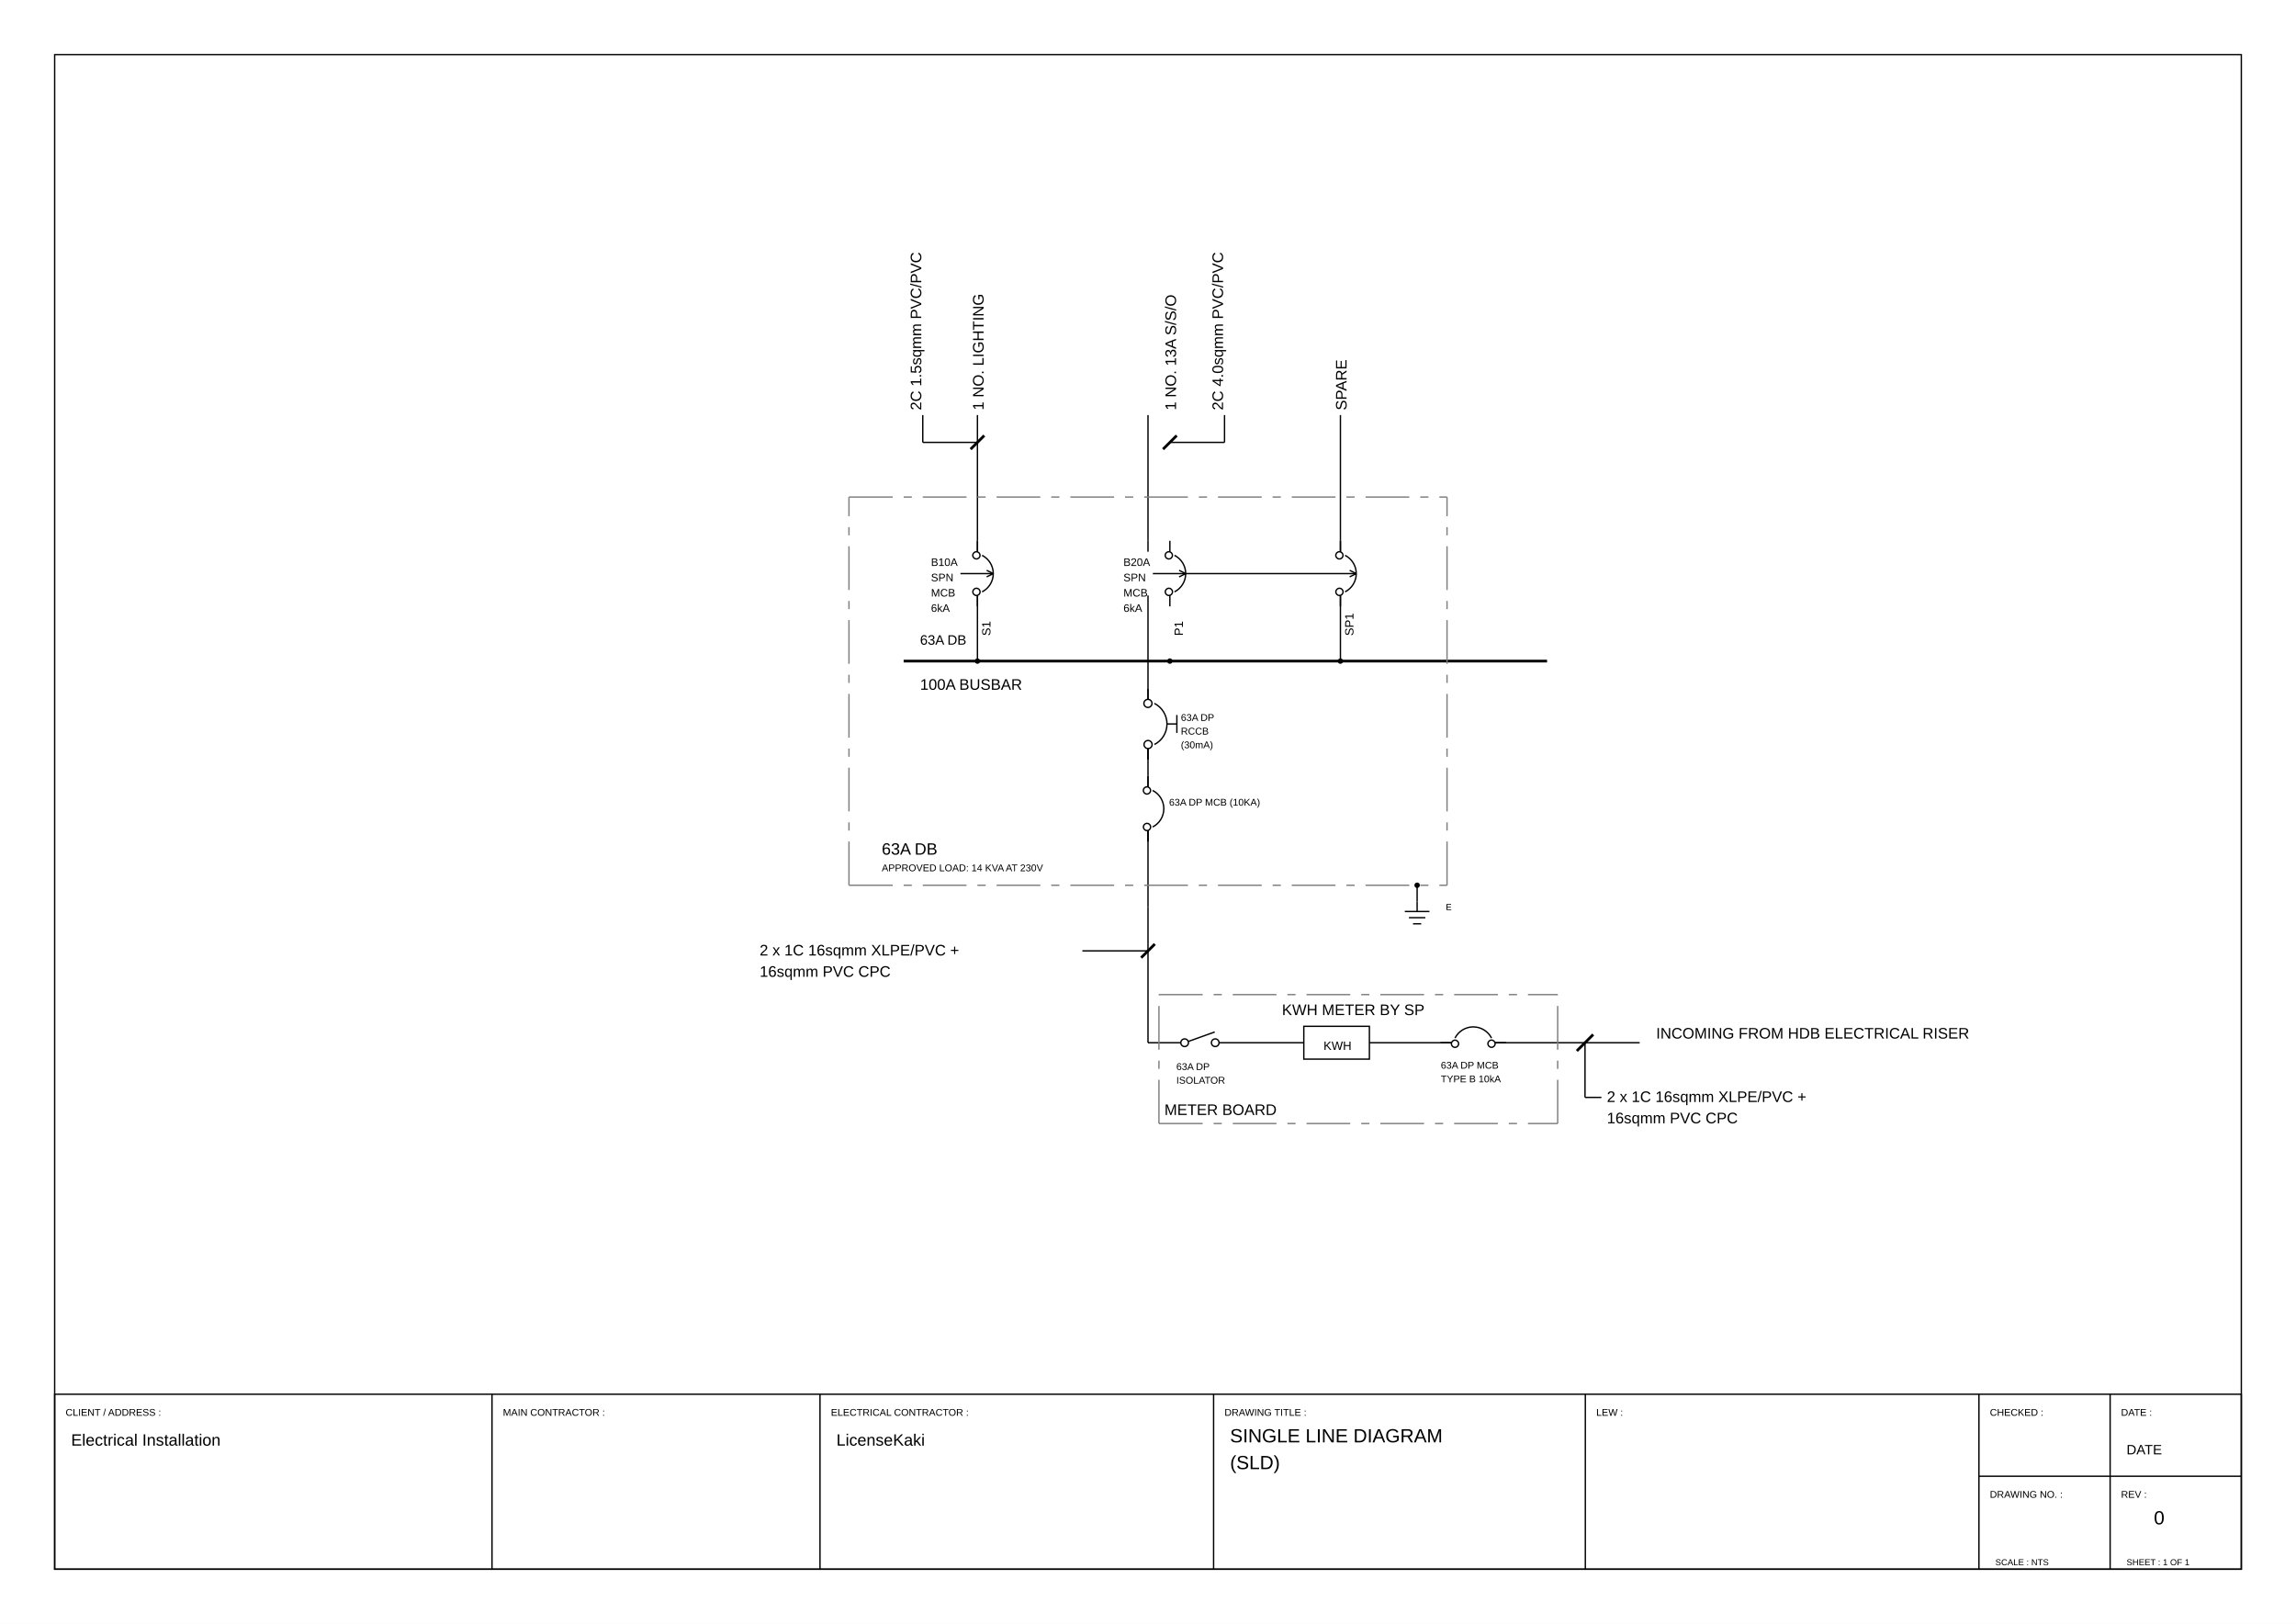
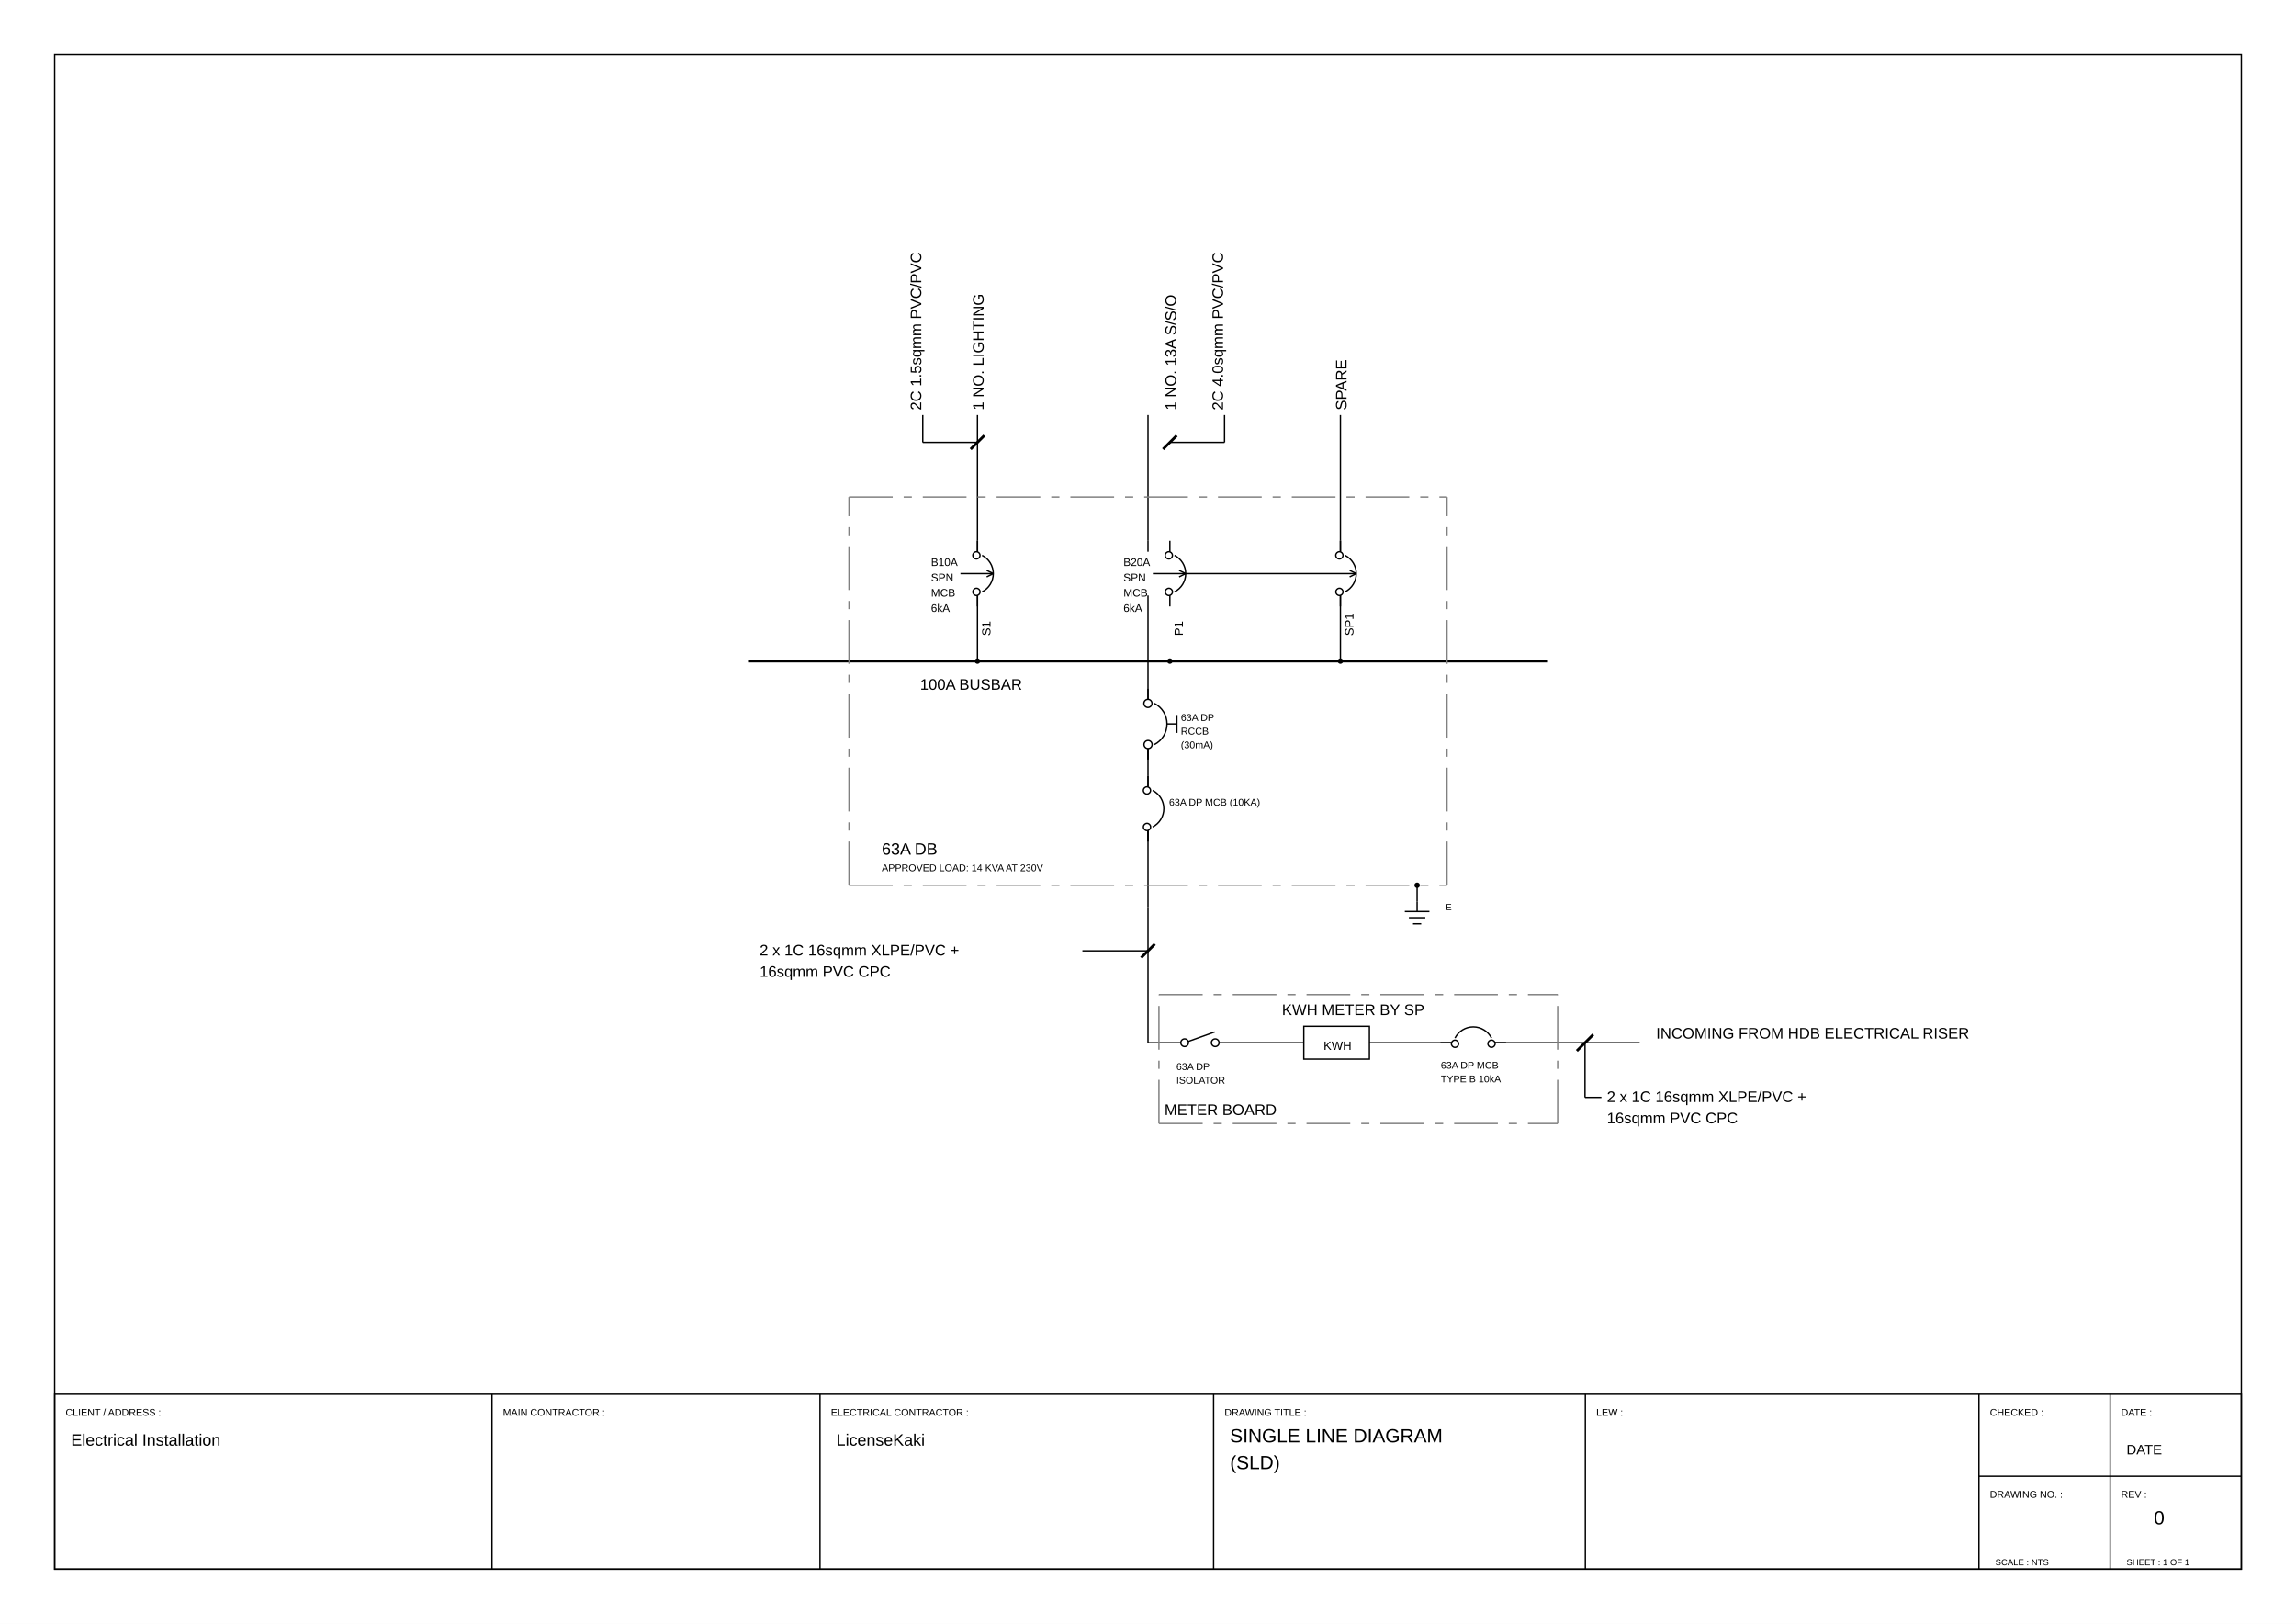
<svg xmlns="http://www.w3.org/2000/svg" viewBox="0 0 420.0 297.0" width="420.0mm" height="297.0mm">
  <rect width="420.0" height="297.0" fill="white" />
  <polygon points="10.00,287.00 410.00,287.00 410.00,10.00 10.00,10.00" stroke="#000000" stroke-width="0.25" fill="none" />
  <polygon points="10.00,287.00 410.00,287.00 410.00,255.00 10.00,255.00" stroke="#000000" stroke-width="0.25" fill="none" />
  <line x1="90.00" y1="255.00" x2="90.00" y2="287.00" stroke="#000000" stroke-width="0.25" fill="none" />
  <line x1="150.00" y1="255.00" x2="150.00" y2="287.00" stroke="#000000" stroke-width="0.25" fill="none" />
  <line x1="222.00" y1="255.00" x2="222.00" y2="287.00" stroke="#000000" stroke-width="0.25" fill="none" />
  <line x1="290.00" y1="255.00" x2="290.00" y2="287.00" stroke="#000000" stroke-width="0.25" fill="none" />
  <line x1="362.00" y1="255.00" x2="362.00" y2="287.00" stroke="#000000" stroke-width="0.25" fill="none" />
  <line x1="362.00" y1="270.00" x2="410.00" y2="270.00" stroke="#000000" stroke-width="0.25" fill="none" />
  <line x1="386.00" y1="255.00" x2="386.00" y2="287.00" stroke="#000000" stroke-width="0.25" fill="none" />
  <text x="12.00" y="258.94" font-family="Arial, Helvetica, sans-serif" font-size="1.8" fill="#000000">CLIENT / ADDRESS :</text>
  <text x="92.00" y="258.94" font-family="Arial, Helvetica, sans-serif" font-size="1.8" fill="#000000">MAIN CONTRACTOR :</text>
  <text x="152.00" y="258.94" font-family="Arial, Helvetica, sans-serif" font-size="1.8" fill="#000000">ELECTRICAL CONTRACTOR :</text>
  <text x="224.00" y="258.94" font-family="Arial, Helvetica, sans-serif" font-size="1.8" fill="#000000">DRAWING TITLE :</text>
  <text x="292.00" y="258.94" font-family="Arial, Helvetica, sans-serif" font-size="1.8" fill="#000000">LEW :</text>
  <text x="364.00" y="258.94" font-family="Arial, Helvetica, sans-serif" font-size="1.8" fill="#000000">CHECKED :</text>
  <text x="388.00" y="258.94" font-family="Arial, Helvetica, sans-serif" font-size="1.8" fill="#000000">DATE :</text>
  <text x="364.00" y="273.94" font-family="Arial, Helvetica, sans-serif" font-size="1.8" fill="#000000">DRAWING NO. :</text>
  <text x="388.00" y="273.94" font-family="Arial, Helvetica, sans-serif" font-size="1.8" fill="#000000">REV :</text>
  <circle cx="222.30" cy="190.71" r="0.70" stroke="#000000" stroke-width="0.25" fill="none" />
  <circle cx="216.70" cy="190.71" r="0.70" stroke="#000000" stroke-width="0.25" fill="none" />
  <polyline points="217.36,190.48 222.21,188.74" stroke="#000000" stroke-width="0.25" fill="none" />
  <text x="215.18" y="195.70" font-family="Arial, Helvetica, sans-serif" font-size="1.8" fill="#000000">
    <tspan x="215.18">63A DP</tspan>
    <tspan x="215.18" dy="2.5">ISOLATOR</tspan>
  </text>
  <polygon points="238.50,187.71 250.50,187.71 250.50,193.71 238.50,193.71" stroke="#000000" stroke-width="0.25" fill="none" />
  <text x="242.10" y="192.02" font-family="Arial, Helvetica, sans-serif" font-size="2.2" fill="#000000">KWH</text>
  <text x="234.50" y="185.65" font-family="Arial, Helvetica, sans-serif" font-size="2.8" fill="#000000">KWH METER BY SP</text>
  <path d="M 272.84,189.86 A 3.75,3.75 0 0,0 266.16,189.86" stroke="#000000" stroke-width="0.25" fill="none" />
  <circle cx="266.16" cy="190.90" r="0.66" stroke="#000000" stroke-width="0.25" fill="none" />
  <circle cx="272.84" cy="190.89" r="0.66" stroke="#000000" stroke-width="0.25" fill="none" />
  <line x1="265.50" y1="190.71" x2="263.50" y2="190.71" stroke="#000000" stroke-width="0.25" fill="none" />
  <line x1="273.50" y1="190.71" x2="275.50" y2="190.71" stroke="#000000" stroke-width="0.25" fill="none" />
  <text x="263.56" y="195.45" font-family="Arial, Helvetica, sans-serif" font-size="1.8" fill="#000000">
    <tspan x="263.56">63A DP MCB</tspan>
    <tspan x="263.56" dy="2.5">TYPE B 10kA</tspan>
  </text>
  <text x="302.94" y="189.95" font-family="Arial, Helvetica, sans-serif" font-size="2.8" fill="#000000">INCOMING FROM HDB ELECTRICAL RISER</text>
  <text x="293.94" y="201.55" font-family="Arial, Helvetica, sans-serif" font-size="2.8" fill="#000000">
    <tspan x="293.94">2 x 1C 16sqmm XLPE/PVC +</tspan>
    <tspan x="293.94" dy="3.9">16sqmm PVC CPC</tspan>
  </text>
  <text x="213.00" y="203.93" font-family="Arial, Helvetica, sans-serif" font-size="2.8" fill="#000000">METER BOARD</text>
  <path d="M 210.85,151.25 A 3.75,3.75 0 0,0 210.85,144.57" stroke="#000000" stroke-width="0.25" fill="none" />
  <circle cx="209.81" cy="144.57" r="0.66" stroke="#000000" stroke-width="0.25" fill="none" />
  <circle cx="209.82" cy="151.25" r="0.66" stroke="#000000" stroke-width="0.25" fill="none" />
  <line x1="210.00" y1="151.91" x2="210.00" y2="153.91" stroke="#000000" stroke-width="0.25" fill="none" />
  <line x1="210.00" y1="143.91" x2="210.00" y2="141.91" stroke="#000000" stroke-width="0.25" fill="none" />
  <text x="213.85" y="147.35" font-family="Arial, Helvetica, sans-serif" font-size="1.8" fill="#000000">63A DP MCB (10KA)</text>
  <path d="M 211.17,136.17 A 4.22,4.22 0 0,0 211.17,128.65" stroke="#000000" stroke-width="0.25" fill="none" />
  <circle cx="209.99" cy="128.65" r="0.74" stroke="#000000" stroke-width="0.25" fill="none" />
  <circle cx="210.01" cy="136.17" r="0.74" stroke="#000000" stroke-width="0.25" fill="none" />
  <line x1="213.47" y1="132.41" x2="215.28" y2="132.41" stroke="#000000" stroke-width="0.25" fill="none" />
  <line x1="215.28" y1="134.05" x2="215.28" y2="130.77" stroke="#000000" stroke-width="0.25" fill="none" />
  <line x1="210.00" y1="136.91" x2="210.00" y2="138.91" stroke="#000000" stroke-width="0.25" fill="none" />
  <line x1="210.00" y1="127.91" x2="210.00" y2="125.91" stroke="#000000" stroke-width="0.25" fill="none" />
  <text x="216.01" y="131.85" font-family="Arial, Helvetica, sans-serif" font-size="1.8" fill="#000000">
    <tspan x="216.01">63A DP</tspan>
    <tspan x="216.01" dy="2.5">RCCB </tspan>
    <tspan x="216.01" dy="2.5">(30mA)</tspan>
  </text>
-   <line x1="165.30" y1="120.91" x2="283.00" y2="120.91" stroke="#000000" stroke-width="0.50" fill="none" />
-   <text x="168.30" y="117.91" font-family="Arial, Helvetica, sans-serif" font-size="2.5" fill="#000000">63A DB</text>
+   <line x1="137.00" y1="120.91" x2="283.00" y2="120.91" stroke="#000000" stroke-width="0.50" fill="none" />
  <text x="168.30" y="126.15" font-family="Arial, Helvetica, sans-serif" font-size="2.8" fill="#000000">100A BUSBAR</text>
  <text x="180.30" y="117.17" font-family="Arial, Helvetica, sans-serif" font-size="2.2" fill="#000000" transform="rotate(-90.0,180.30,116.29)">S1</text>
  <path d="M 179.65,108.25 A 3.75,3.75 0 0,0 179.65,101.57" stroke="#000000" stroke-width="0.25" fill="none" />
  <circle cx="178.61" cy="101.57" r="0.66" stroke="#000000" stroke-width="0.25" fill="none" />
  <circle cx="178.62" cy="108.25" r="0.66" stroke="#000000" stroke-width="0.25" fill="none" />
  <line x1="178.80" y1="108.91" x2="178.80" y2="110.91" stroke="#000000" stroke-width="0.25" fill="none" />
  <line x1="178.80" y1="100.91" x2="178.80" y2="98.91" stroke="#000000" stroke-width="0.25" fill="none" />
  <line x1="175.69" y1="104.91" x2="181.69" y2="104.91" stroke="#000000" stroke-width="0.25" fill="none" />
  <line x1="181.69" y1="104.91" x2="180.49" y2="104.31" stroke="#000000" stroke-width="0.25" fill="none" />
  <line x1="181.69" y1="104.91" x2="180.49" y2="105.51" stroke="#000000" stroke-width="0.25" fill="none" />
  <text x="170.30" y="103.51" font-family="Arial, Helvetica, sans-serif" font-size="2.0" fill="#000000">
    <tspan x="170.30">B10A</tspan>
    <tspan x="170.30" dy="2.8">SPN</tspan>
    <tspan x="170.30" dy="2.8">MCB</tspan>
    <tspan x="170.30" dy="2.8">6kA</tspan>
  </text>
  <text x="178.80" y="76.15" font-family="Arial, Helvetica, sans-serif" font-size="2.8" fill="#000000" transform="rotate(-90.0,178.80,75.03)">1 NO. LIGHTING</text>
  <text x="215.50" y="117.17" font-family="Arial, Helvetica, sans-serif" font-size="2.2" fill="#000000" transform="rotate(-90.0,215.50,116.29)">P1</text>
  <path d="M 214.85,108.25 A 3.75,3.75 0 0,0 214.85,101.57" stroke="#000000" stroke-width="0.25" fill="none" />
  <circle cx="213.81" cy="101.57" r="0.66" stroke="#000000" stroke-width="0.25" fill="none" />
  <circle cx="213.82" cy="108.25" r="0.66" stroke="#000000" stroke-width="0.25" fill="none" />
  <line x1="214.00" y1="108.91" x2="214.00" y2="110.91" stroke="#000000" stroke-width="0.25" fill="none" />
  <line x1="214.00" y1="100.91" x2="214.00" y2="98.91" stroke="#000000" stroke-width="0.25" fill="none" />
  <line x1="210.89" y1="104.91" x2="216.89" y2="104.91" stroke="#000000" stroke-width="0.25" fill="none" />
  <line x1="216.89" y1="104.91" x2="215.69" y2="104.31" stroke="#000000" stroke-width="0.25" fill="none" />
  <line x1="216.89" y1="104.91" x2="215.69" y2="105.51" stroke="#000000" stroke-width="0.25" fill="none" />
  <text x="205.50" y="103.51" font-family="Arial, Helvetica, sans-serif" font-size="2.0" fill="#000000">
    <tspan x="205.50">B20A</tspan>
    <tspan x="205.50" dy="2.8">SPN</tspan>
    <tspan x="205.50" dy="2.8">MCB</tspan>
    <tspan x="205.50" dy="2.8">6kA</tspan>
  </text>
  <text x="214.00" y="76.15" font-family="Arial, Helvetica, sans-serif" font-size="2.8" fill="#000000" transform="rotate(-90.0,214.00,75.03)">1 NO. 13A S/S/O</text>
  <text x="246.70" y="117.17" font-family="Arial, Helvetica, sans-serif" font-size="2.2" fill="#000000" transform="rotate(-90.0,246.70,116.29)">SP1</text>
  <path d="M 246.05,108.25 A 3.75,3.75 0 0,0 246.05,101.57" stroke="#000000" stroke-width="0.25" fill="none" />
  <circle cx="245.01" cy="101.57" r="0.66" stroke="#000000" stroke-width="0.25" fill="none" />
  <circle cx="245.02" cy="108.25" r="0.66" stroke="#000000" stroke-width="0.25" fill="none" />
  <line x1="245.20" y1="108.91" x2="245.20" y2="110.91" stroke="#000000" stroke-width="0.25" fill="none" />
  <line x1="245.20" y1="100.91" x2="245.20" y2="98.91" stroke="#000000" stroke-width="0.25" fill="none" />
  <line x1="216.89" y1="104.91" x2="248.09" y2="104.91" stroke="#000000" stroke-width="0.25" fill="none" />
  <line x1="248.09" y1="104.91" x2="246.89" y2="104.31" stroke="#000000" stroke-width="0.25" fill="none" />
  <line x1="248.09" y1="104.91" x2="246.89" y2="105.51" stroke="#000000" stroke-width="0.25" fill="none" />
  <text x="245.20" y="76.15" font-family="Arial, Helvetica, sans-serif" font-size="2.8" fill="#000000" transform="rotate(-90.0,245.20,75.03)">SPARE</text>
  <text x="167.40" y="76.15" font-family="Arial, Helvetica, sans-serif" font-size="2.8" fill="#000000" transform="rotate(-90.0,167.40,75.03)">2C 1.5sqmm PVC/PVC</text>
  <text x="222.60" y="76.15" font-family="Arial, Helvetica, sans-serif" font-size="2.8" fill="#000000" transform="rotate(-90.0,222.60,75.03)">2C 4.0sqmm PVC/PVC</text>
  <text x="161.30" y="156.31" font-family="Arial, Helvetica, sans-serif" font-size="3.0" fill="#000000">63A DB</text>
  <text x="161.30" y="159.35" font-family="Arial, Helvetica, sans-serif" font-size="1.8" fill="#000000">APPROVED LOAD: 14 KVA AT 230V</text>
  <line x1="259.23" y1="164.91" x2="259.23" y2="166.71" stroke="#000000" stroke-width="0.25" fill="none" />
  <line x1="256.98" y1="166.71" x2="261.48" y2="166.71" stroke="#000000" stroke-width="0.25" fill="none" />
  <line x1="257.73" y1="167.84" x2="260.73" y2="167.84" stroke="#000000" stroke-width="0.25" fill="none" />
  <line x1="258.48" y1="168.96" x2="259.98" y2="168.96" stroke="#000000" stroke-width="0.25" fill="none" />
  <text x="264.48" y="166.44" font-family="Arial, Helvetica, sans-serif" font-size="1.6" fill="#000000">E</text>
  <text x="138.96" y="174.75" font-family="Arial, Helvetica, sans-serif" font-size="2.8" fill="#000000">
    <tspan x="138.96">2 x 1C 16sqmm XLPE/PVC +</tspan>
    <tspan x="138.96" dy="3.9">16sqmm PVC CPC</tspan>
  </text>
  <line x1="210.00" y1="190.71" x2="216.00" y2="190.71" stroke="#000000" stroke-width="0.25" fill="none" />
  <line x1="223.00" y1="190.71" x2="238.50" y2="190.71" stroke="#000000" stroke-width="0.25" fill="none" />
  <line x1="250.50" y1="190.71" x2="265.50" y2="190.71" stroke="#000000" stroke-width="0.25" fill="none" />
  <line x1="273.50" y1="190.71" x2="299.94" y2="190.71" stroke="#000000" stroke-width="0.25" fill="none" />
  <line x1="289.94" y1="190.71" x2="289.94" y2="200.71" stroke="#000000" stroke-width="0.25" fill="none" />
  <line x1="210.00" y1="190.71" x2="210.00" y2="165.91" stroke="#000000" stroke-width="0.25" fill="none" />
  <line x1="210.00" y1="165.91" x2="210.00" y2="151.91" stroke="#000000" stroke-width="0.25" fill="none" />
  <line x1="210.00" y1="153.91" x2="210.00" y2="151.91" stroke="#000000" stroke-width="0.25" fill="none" />
  <line x1="210.00" y1="143.91" x2="210.00" y2="141.91" stroke="#000000" stroke-width="0.25" fill="none" />
  <line x1="210.00" y1="141.91" x2="210.00" y2="136.91" stroke="#000000" stroke-width="0.25" fill="none" />
  <line x1="210.00" y1="138.91" x2="210.00" y2="136.91" stroke="#000000" stroke-width="0.25" fill="none" />
  <line x1="210.00" y1="127.91" x2="210.00" y2="125.91" stroke="#000000" stroke-width="0.25" fill="none" />
  <line x1="210.00" y1="125.91" x2="210.00" y2="120.91" stroke="#000000" stroke-width="0.25" fill="none" />
  <line x1="178.80" y1="120.91" x2="178.80" y2="108.91" stroke="#000000" stroke-width="0.25" fill="none" />
  <line x1="178.80" y1="100.91" x2="178.80" y2="98.91" stroke="#000000" stroke-width="0.25" fill="none" />
  <line x1="178.80" y1="98.91" x2="178.80" y2="75.91" stroke="#000000" stroke-width="0.25" fill="none" />
  <line x1="210.00" y1="120.91" x2="210.00" y2="108.91" stroke="#000000" stroke-width="0.25" fill="none" />
  <line x1="210.00" y1="100.91" x2="210.00" y2="98.91" stroke="#000000" stroke-width="0.25" fill="none" />
  <line x1="210.00" y1="98.91" x2="210.00" y2="75.91" stroke="#000000" stroke-width="0.25" fill="none" />
  <line x1="245.20" y1="120.91" x2="245.20" y2="108.91" stroke="#000000" stroke-width="0.25" fill="none" />
  <line x1="245.20" y1="100.91" x2="245.20" y2="98.91" stroke="#000000" stroke-width="0.25" fill="none" />
  <line x1="245.20" y1="98.91" x2="245.20" y2="75.91" stroke="#000000" stroke-width="0.25" fill="none" />
  <line x1="168.80" y1="80.91" x2="168.80" y2="75.91" stroke="#000000" stroke-width="0.25" fill="none" />
  <line x1="224.00" y1="80.91" x2="224.00" y2="75.91" stroke="#000000" stroke-width="0.25" fill="none" />
  <line x1="259.23" y1="161.91" x2="259.23" y2="164.91" stroke="#000000" stroke-width="0.25" fill="none" />
  <line x1="288.44" y1="192.21" x2="291.44" y2="189.21" stroke="#000000" stroke-width="0.50" fill="none" />
  <line x1="208.75" y1="175.16" x2="211.25" y2="172.66" stroke="#000000" stroke-width="0.50" fill="none" />
  <line x1="177.55" y1="82.16" x2="180.05" y2="79.66" stroke="#000000" stroke-width="0.50" fill="none" />
  <line x1="212.75" y1="82.16" x2="215.25" y2="79.66" stroke="#000000" stroke-width="0.50" fill="none" />
  <line x1="289.94" y1="200.71" x2="292.94" y2="200.71" stroke="#000000" stroke-width="0.25" fill="none" />
  <line x1="210.00" y1="173.91" x2="198.00" y2="173.91" stroke="#000000" stroke-width="0.25" fill="none" />
  <line x1="168.80" y1="80.91" x2="178.80" y2="80.91" stroke="#000000" stroke-width="0.25" fill="none" />
  <line x1="214.00" y1="80.91" x2="224.00" y2="80.91" stroke="#000000" stroke-width="0.25" fill="none" />
  <line x1="212.00" y1="205.49" x2="220.00" y2="205.49" stroke="#808080" stroke-width="0.25" fill="none" />
  <line x1="222.00" y1="205.49" x2="223.50" y2="205.49" stroke="#808080" stroke-width="0.25" fill="none" />
  <line x1="225.50" y1="205.49" x2="233.50" y2="205.49" stroke="#808080" stroke-width="0.25" fill="none" />
  <line x1="235.50" y1="205.49" x2="237.00" y2="205.49" stroke="#808080" stroke-width="0.25" fill="none" />
  <line x1="239.00" y1="205.49" x2="247.00" y2="205.49" stroke="#808080" stroke-width="0.25" fill="none" />
  <line x1="249.00" y1="205.49" x2="250.50" y2="205.49" stroke="#808080" stroke-width="0.25" fill="none" />
  <line x1="252.50" y1="205.49" x2="260.50" y2="205.49" stroke="#808080" stroke-width="0.25" fill="none" />
  <line x1="262.50" y1="205.49" x2="264.00" y2="205.49" stroke="#808080" stroke-width="0.25" fill="none" />
  <line x1="266.00" y1="205.49" x2="274.00" y2="205.49" stroke="#808080" stroke-width="0.25" fill="none" />
  <line x1="276.00" y1="205.49" x2="277.50" y2="205.49" stroke="#808080" stroke-width="0.25" fill="none" />
  <line x1="279.50" y1="205.49" x2="284.94" y2="205.49" stroke="#808080" stroke-width="0.25" fill="none" />
  <line x1="212.00" y1="181.91" x2="220.00" y2="181.91" stroke="#808080" stroke-width="0.25" fill="none" />
  <line x1="222.00" y1="181.91" x2="223.50" y2="181.91" stroke="#808080" stroke-width="0.25" fill="none" />
  <line x1="225.50" y1="181.91" x2="233.50" y2="181.91" stroke="#808080" stroke-width="0.25" fill="none" />
  <line x1="235.50" y1="181.91" x2="237.00" y2="181.91" stroke="#808080" stroke-width="0.25" fill="none" />
  <line x1="239.00" y1="181.91" x2="247.00" y2="181.91" stroke="#808080" stroke-width="0.25" fill="none" />
  <line x1="249.00" y1="181.91" x2="250.50" y2="181.91" stroke="#808080" stroke-width="0.25" fill="none" />
  <line x1="252.50" y1="181.91" x2="260.50" y2="181.91" stroke="#808080" stroke-width="0.25" fill="none" />
  <line x1="262.50" y1="181.91" x2="264.00" y2="181.91" stroke="#808080" stroke-width="0.25" fill="none" />
  <line x1="266.00" y1="181.91" x2="274.00" y2="181.91" stroke="#808080" stroke-width="0.25" fill="none" />
  <line x1="276.00" y1="181.91" x2="277.50" y2="181.91" stroke="#808080" stroke-width="0.25" fill="none" />
  <line x1="279.50" y1="181.91" x2="284.94" y2="181.91" stroke="#808080" stroke-width="0.25" fill="none" />
  <line x1="212.00" y1="205.49" x2="212.00" y2="197.49" stroke="#808080" stroke-width="0.25" fill="none" />
  <line x1="212.00" y1="195.49" x2="212.00" y2="193.99" stroke="#808080" stroke-width="0.25" fill="none" />
  <line x1="212.00" y1="191.99" x2="212.00" y2="183.99" stroke="#808080" stroke-width="0.25" fill="none" />
  <line x1="212.00" y1="181.99" x2="212.00" y2="181.91" stroke="#808080" stroke-width="0.25" fill="none" />
  <line x1="284.94" y1="205.49" x2="284.94" y2="197.49" stroke="#808080" stroke-width="0.25" fill="none" />
  <line x1="284.94" y1="195.49" x2="284.94" y2="193.99" stroke="#808080" stroke-width="0.25" fill="none" />
  <line x1="284.94" y1="191.99" x2="284.94" y2="183.99" stroke="#808080" stroke-width="0.25" fill="none" />
  <line x1="284.94" y1="181.99" x2="284.94" y2="181.91" stroke="#808080" stroke-width="0.25" fill="none" />
  <line x1="155.30" y1="161.91" x2="163.30" y2="161.91" stroke="#808080" stroke-width="0.25" fill="none" />
  <line x1="165.30" y1="161.91" x2="166.80" y2="161.91" stroke="#808080" stroke-width="0.25" fill="none" />
  <line x1="168.80" y1="161.91" x2="176.80" y2="161.91" stroke="#808080" stroke-width="0.25" fill="none" />
  <line x1="178.80" y1="161.91" x2="180.30" y2="161.91" stroke="#808080" stroke-width="0.25" fill="none" />
  <line x1="182.30" y1="161.91" x2="190.30" y2="161.91" stroke="#808080" stroke-width="0.25" fill="none" />
  <line x1="192.30" y1="161.91" x2="193.80" y2="161.91" stroke="#808080" stroke-width="0.25" fill="none" />
  <line x1="195.80" y1="161.91" x2="203.80" y2="161.91" stroke="#808080" stroke-width="0.25" fill="none" />
  <line x1="205.80" y1="161.91" x2="207.30" y2="161.91" stroke="#808080" stroke-width="0.25" fill="none" />
  <line x1="209.30" y1="161.91" x2="217.30" y2="161.91" stroke="#808080" stroke-width="0.25" fill="none" />
  <line x1="219.30" y1="161.91" x2="220.80" y2="161.91" stroke="#808080" stroke-width="0.25" fill="none" />
  <line x1="222.80" y1="161.91" x2="230.80" y2="161.91" stroke="#808080" stroke-width="0.25" fill="none" />
  <line x1="232.80" y1="161.91" x2="234.30" y2="161.91" stroke="#808080" stroke-width="0.25" fill="none" />
  <line x1="236.30" y1="161.91" x2="244.30" y2="161.91" stroke="#808080" stroke-width="0.25" fill="none" />
  <line x1="246.30" y1="161.91" x2="247.80" y2="161.91" stroke="#808080" stroke-width="0.25" fill="none" />
  <line x1="249.80" y1="161.91" x2="257.80" y2="161.91" stroke="#808080" stroke-width="0.25" fill="none" />
  <line x1="259.80" y1="161.91" x2="261.30" y2="161.91" stroke="#808080" stroke-width="0.25" fill="none" />
  <line x1="263.30" y1="161.91" x2="264.70" y2="161.91" stroke="#808080" stroke-width="0.25" fill="none" />
  <line x1="155.30" y1="90.91" x2="163.30" y2="90.91" stroke="#808080" stroke-width="0.25" fill="none" />
  <line x1="165.30" y1="90.91" x2="166.80" y2="90.91" stroke="#808080" stroke-width="0.25" fill="none" />
  <line x1="168.80" y1="90.91" x2="176.80" y2="90.91" stroke="#808080" stroke-width="0.25" fill="none" />
  <line x1="178.80" y1="90.91" x2="180.30" y2="90.91" stroke="#808080" stroke-width="0.25" fill="none" />
  <line x1="182.30" y1="90.91" x2="190.30" y2="90.91" stroke="#808080" stroke-width="0.25" fill="none" />
  <line x1="192.30" y1="90.91" x2="193.80" y2="90.91" stroke="#808080" stroke-width="0.25" fill="none" />
  <line x1="195.80" y1="90.91" x2="203.80" y2="90.91" stroke="#808080" stroke-width="0.25" fill="none" />
  <line x1="205.80" y1="90.91" x2="207.30" y2="90.91" stroke="#808080" stroke-width="0.25" fill="none" />
  <line x1="209.30" y1="90.91" x2="217.30" y2="90.91" stroke="#808080" stroke-width="0.25" fill="none" />
  <line x1="219.30" y1="90.91" x2="220.80" y2="90.91" stroke="#808080" stroke-width="0.25" fill="none" />
  <line x1="222.80" y1="90.91" x2="230.80" y2="90.91" stroke="#808080" stroke-width="0.25" fill="none" />
  <line x1="232.80" y1="90.91" x2="234.30" y2="90.91" stroke="#808080" stroke-width="0.25" fill="none" />
  <line x1="236.30" y1="90.91" x2="244.30" y2="90.91" stroke="#808080" stroke-width="0.25" fill="none" />
  <line x1="246.30" y1="90.91" x2="247.80" y2="90.91" stroke="#808080" stroke-width="0.25" fill="none" />
  <line x1="249.80" y1="90.91" x2="257.80" y2="90.91" stroke="#808080" stroke-width="0.25" fill="none" />
  <line x1="259.80" y1="90.91" x2="261.30" y2="90.91" stroke="#808080" stroke-width="0.25" fill="none" />
  <line x1="263.30" y1="90.91" x2="264.70" y2="90.91" stroke="#808080" stroke-width="0.25" fill="none" />
  <line x1="155.30" y1="161.91" x2="155.30" y2="153.91" stroke="#808080" stroke-width="0.25" fill="none" />
  <line x1="155.30" y1="151.91" x2="155.30" y2="150.41" stroke="#808080" stroke-width="0.25" fill="none" />
  <line x1="155.30" y1="148.41" x2="155.30" y2="140.41" stroke="#808080" stroke-width="0.25" fill="none" />
  <line x1="155.30" y1="138.41" x2="155.30" y2="136.91" stroke="#808080" stroke-width="0.25" fill="none" />
  <line x1="155.30" y1="134.91" x2="155.30" y2="126.91" stroke="#808080" stroke-width="0.25" fill="none" />
  <line x1="155.30" y1="124.91" x2="155.30" y2="123.41" stroke="#808080" stroke-width="0.25" fill="none" />
  <line x1="155.30" y1="121.41" x2="155.30" y2="113.41" stroke="#808080" stroke-width="0.25" fill="none" />
  <line x1="155.30" y1="111.41" x2="155.30" y2="109.91" stroke="#808080" stroke-width="0.25" fill="none" />
  <line x1="155.30" y1="107.91" x2="155.30" y2="99.91" stroke="#808080" stroke-width="0.25" fill="none" />
  <line x1="155.30" y1="97.91" x2="155.30" y2="96.41" stroke="#808080" stroke-width="0.25" fill="none" />
  <line x1="155.30" y1="94.41" x2="155.30" y2="90.91" stroke="#808080" stroke-width="0.25" fill="none" />
  <line x1="264.70" y1="161.91" x2="264.70" y2="153.91" stroke="#808080" stroke-width="0.25" fill="none" />
  <line x1="264.70" y1="151.91" x2="264.70" y2="150.41" stroke="#808080" stroke-width="0.25" fill="none" />
  <line x1="264.70" y1="148.41" x2="264.70" y2="140.41" stroke="#808080" stroke-width="0.25" fill="none" />
  <line x1="264.70" y1="138.41" x2="264.70" y2="136.91" stroke="#808080" stroke-width="0.25" fill="none" />
  <line x1="264.70" y1="134.91" x2="264.70" y2="126.91" stroke="#808080" stroke-width="0.25" fill="none" />
  <line x1="264.70" y1="124.91" x2="264.70" y2="123.41" stroke="#808080" stroke-width="0.25" fill="none" />
  <line x1="264.70" y1="121.41" x2="264.70" y2="113.41" stroke="#808080" stroke-width="0.25" fill="none" />
  <line x1="264.70" y1="111.41" x2="264.70" y2="109.91" stroke="#808080" stroke-width="0.25" fill="none" />
  <line x1="264.70" y1="107.91" x2="264.70" y2="99.91" stroke="#808080" stroke-width="0.25" fill="none" />
  <line x1="264.70" y1="97.91" x2="264.70" y2="96.41" stroke="#808080" stroke-width="0.25" fill="none" />
  <line x1="264.70" y1="94.41" x2="264.70" y2="90.91" stroke="#808080" stroke-width="0.25" fill="none" />
  <circle cx="178.80" cy="120.91" r="0.50" fill="rgb(0,0,0)" stroke="none" />
  <circle cx="214.00" cy="120.91" r="0.50" fill="rgb(0,0,0)" stroke="none" />
  <circle cx="245.20" cy="120.91" r="0.50" fill="rgb(0,0,0)" stroke="none" />
  <circle cx="259.23" cy="161.91" r="0.50" fill="rgb(0,0,0)" stroke="none" />
  <text x="13.00" y="264.40" font-family="Arial, Helvetica, sans-serif" font-size="3.0" fill="#000000">Electrical Installation</text>
  <text x="153.00" y="264.40" font-family="Arial, Helvetica, sans-serif" font-size="3.0" fill="#000000">LicenseKaki</text>
  <text x="225.00" y="263.80" font-family="Arial, Helvetica, sans-serif" font-size="3.5" fill="#000000">
    <tspan x="225.00">SINGLE LINE DIAGRAM</tspan>
    <tspan x="225.00" dy="4.9">(SLD)</tspan>
  </text>
  <text x="389.00" y="266.00" font-family="Arial, Helvetica, sans-serif" font-size="2.5" fill="#000000">DATE</text>
  <text x="365.00" y="278.00" font-family="Arial, Helvetica, sans-serif" font-size="2.5" fill="#000000" />
  <text x="394.00" y="278.80" font-family="Arial, Helvetica, sans-serif" font-size="3.5" fill="#000000">0</text>
  <text x="365.00" y="286.28" font-family="Arial, Helvetica, sans-serif" font-size="1.6" fill="#000000">SCALE : NTS</text>
  <text x="389.00" y="286.28" font-family="Arial, Helvetica, sans-serif" font-size="1.6" fill="#000000">SHEET : 1 OF 1</text>
</svg>
